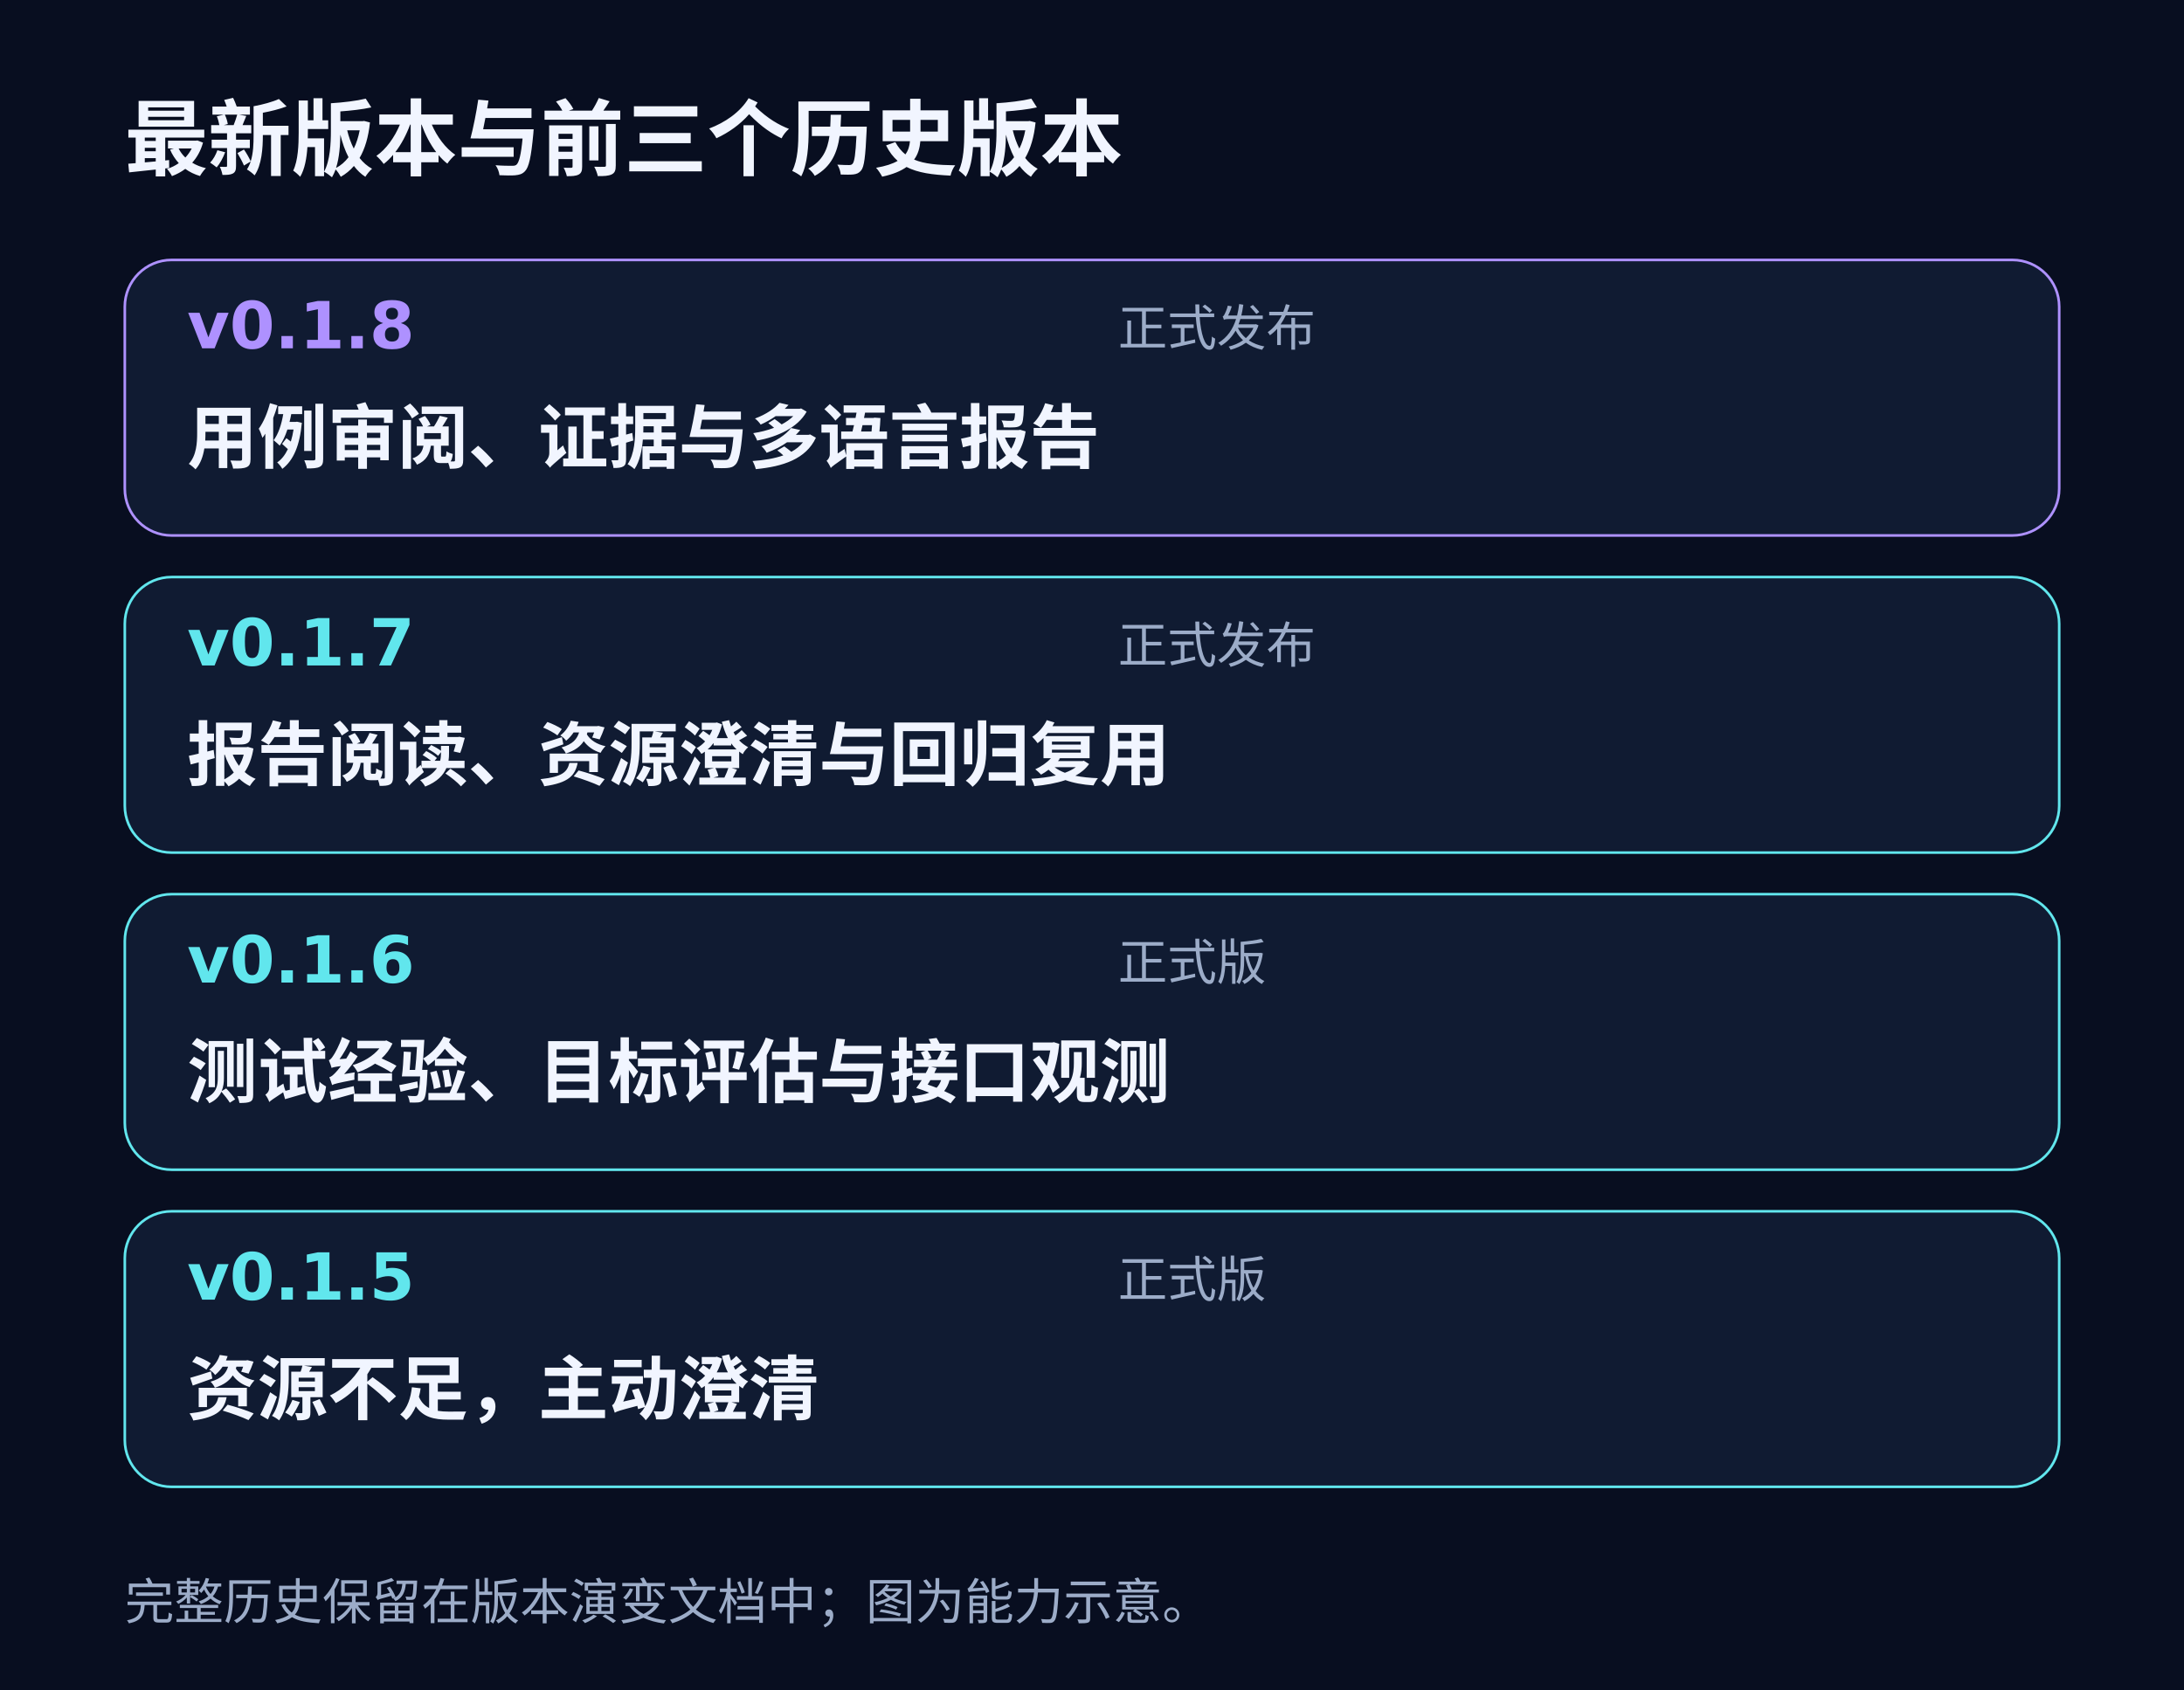
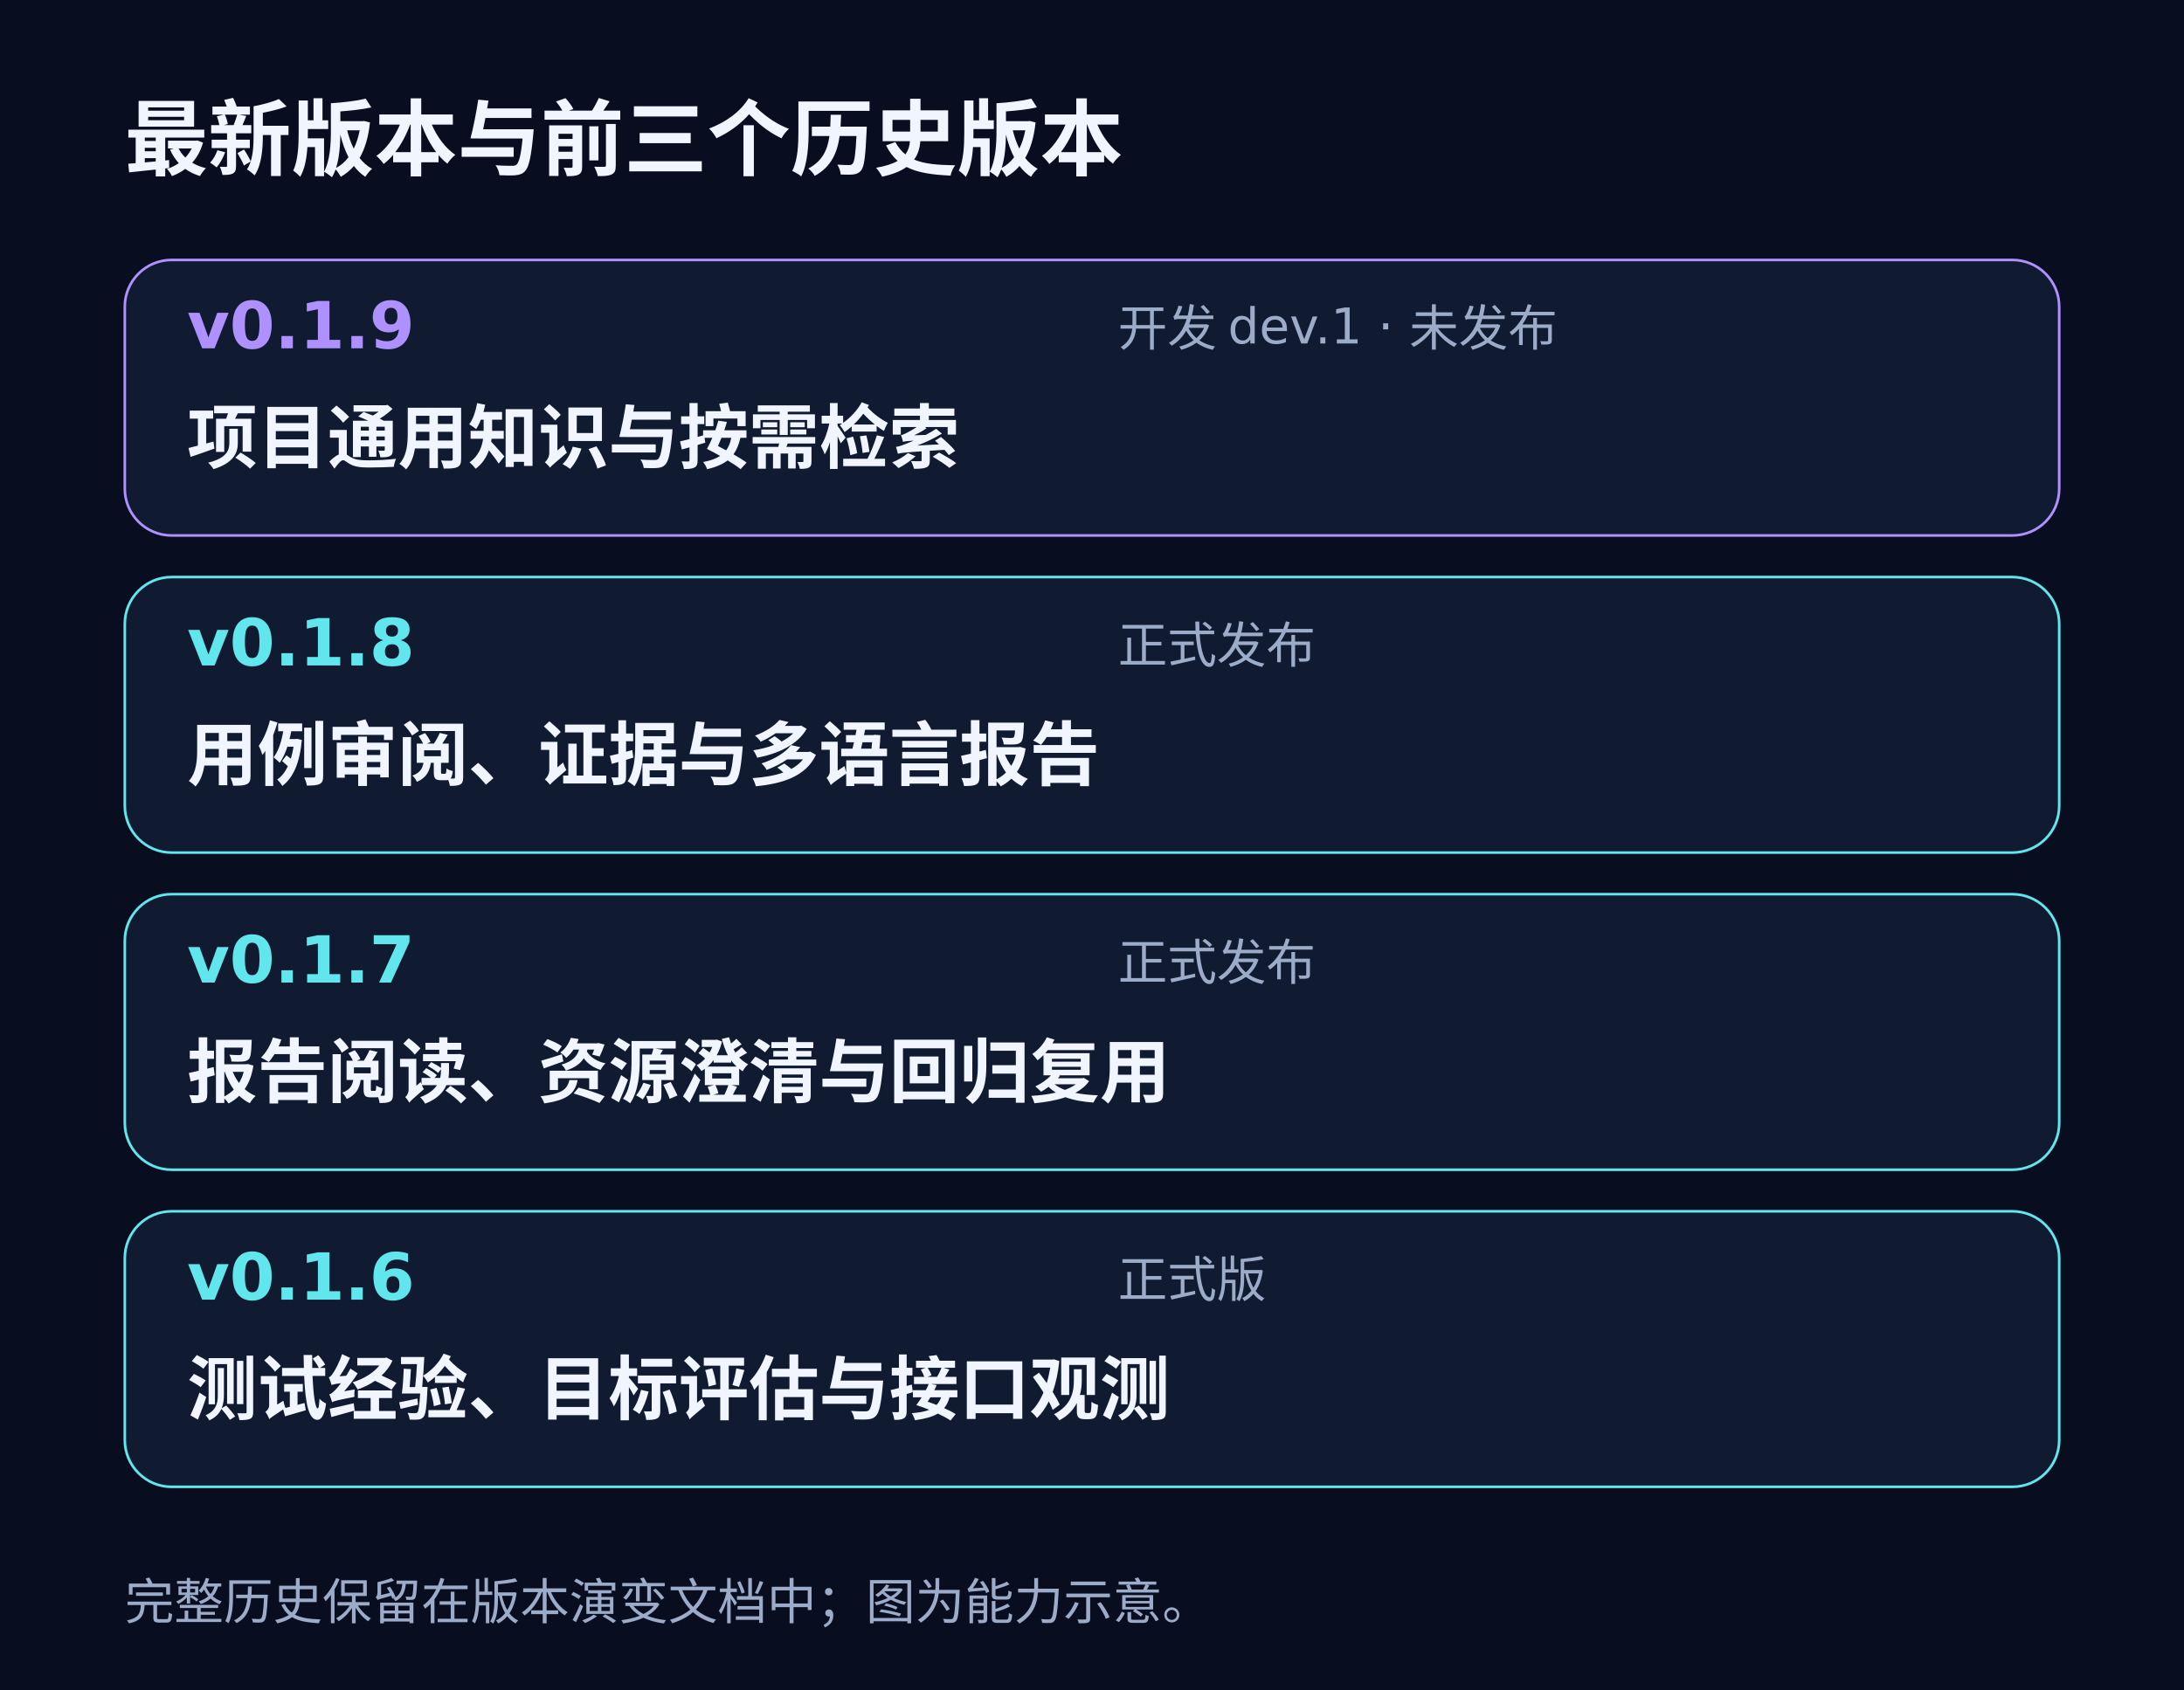
<svg xmlns="http://www.w3.org/2000/svg" width="840" height="650" viewBox="0 0 840 650" role="img" aria-label="最近四个版本 — README 概览">
  <defs>
    <linearGradient id="g">
      <stop stop-color="#61e6ed" />
      <stop offset="1" stop-color="#ae91ff" />
    </linearGradient>
    <marker id="arrow" markerWidth="8" markerHeight="8" refX="7" refY="4" orient="auto">
      <path d="M0,0 L8,4 L0,8" fill="#61e6ed" />
    </marker>
  </defs>
  <g font-family="DejaVu Sans, Noto Sans CJK SC, sans-serif">
    <rect x="0" y="0" width="840" height="650" rx="0" fill="#080e20" stroke="#080e20" />
    <path d="M0,2 H840" stroke="url(#g)" stroke-width="4" />
    <text x="48" y="65" font-size="32" fill="#f1f5ff" font-weight="700">最新版本与前三个历史版本</text>
    <rect x="48" y="100" width="744" height="106" rx="18" fill="#101b32" stroke="#ae91ff" />
-     <text x="72" y="134" font-size="25" fill="#ae91ff" font-weight="700">v0.1.8</text>
-     <text x="430" y="133" font-size="19" fill="#9cacc8" font-weight="400">正式发布</text>
-     <text x="72" y="178" font-size="27" fill="#f1f5ff" font-weight="700">用例审阅、证据与多语言报告</text>
+     <text x="72" y="134" font-size="25" fill="#ae91ff" font-weight="700">v0.1.9</text>
+     <text x="430" y="133" font-size="19" fill="#9cacc8" font-weight="400">开发 dev.1 · 未发布</text>
+     <text x="72" y="178" font-size="27" fill="#f1f5ff" font-weight="700">项目通用知识与按需检索</text>
    <rect x="48" y="222" width="744" height="106" rx="18" fill="#101b32" stroke="#61e6ed" />
-     <text x="72" y="256" font-size="25" fill="#61e6ed" font-weight="700">v0.1.7</text>
+     <text x="72" y="256" font-size="25" fill="#61e6ed" font-weight="700">v0.1.8</text>
    <text x="430" y="255" font-size="19" fill="#9cacc8" font-weight="400">正式发布</text>
-     <text x="72" y="300" font-size="27" fill="#f1f5ff" font-weight="700">报告阅读、资源澄清与回归复用</text>
+     <text x="72" y="300" font-size="27" fill="#f1f5ff" font-weight="700">用例审阅、证据与多语言报告</text>
    <rect x="48" y="344" width="744" height="106" rx="18" fill="#101b32" stroke="#61e6ed" />
-     <text x="72" y="378" font-size="25" fill="#61e6ed" font-weight="700">v0.1.6</text>
-     <text x="430" y="377" font-size="19" fill="#9cacc8" font-weight="400">正式版</text>
-     <text x="72" y="422" font-size="27" fill="#f1f5ff" font-weight="700">测试经验、目标评估与接口观测</text>
+     <text x="72" y="378" font-size="25" fill="#61e6ed" font-weight="700">v0.1.7</text>
+     <text x="430" y="377" font-size="19" fill="#9cacc8" font-weight="400">正式发布</text>
+     <text x="72" y="422" font-size="27" fill="#f1f5ff" font-weight="700">报告阅读、资源澄清与回归复用</text>
    <rect x="48" y="466" width="744" height="106" rx="18" fill="#101b32" stroke="#61e6ed" />
-     <text x="72" y="500" font-size="25" fill="#61e6ed" font-weight="700">v0.1.5</text>
+     <text x="72" y="500" font-size="25" fill="#61e6ed" font-weight="700">v0.1.6</text>
    <text x="430" y="499" font-size="19" fill="#9cacc8" font-weight="400">正式版</text>
-     <text x="72" y="544" font-size="27" fill="#f1f5ff" font-weight="700">资源不足，主动澄清</text>
+     <text x="72" y="544" font-size="27" fill="#f1f5ff" font-weight="700">测试经验、目标评估与接口观测</text>
    <text x="48" y="623" font-size="19" fill="#9cacc8" font-weight="400">完整历史保留在版本演变文档中；图为能力示意。</text>
  </g>
</svg>
